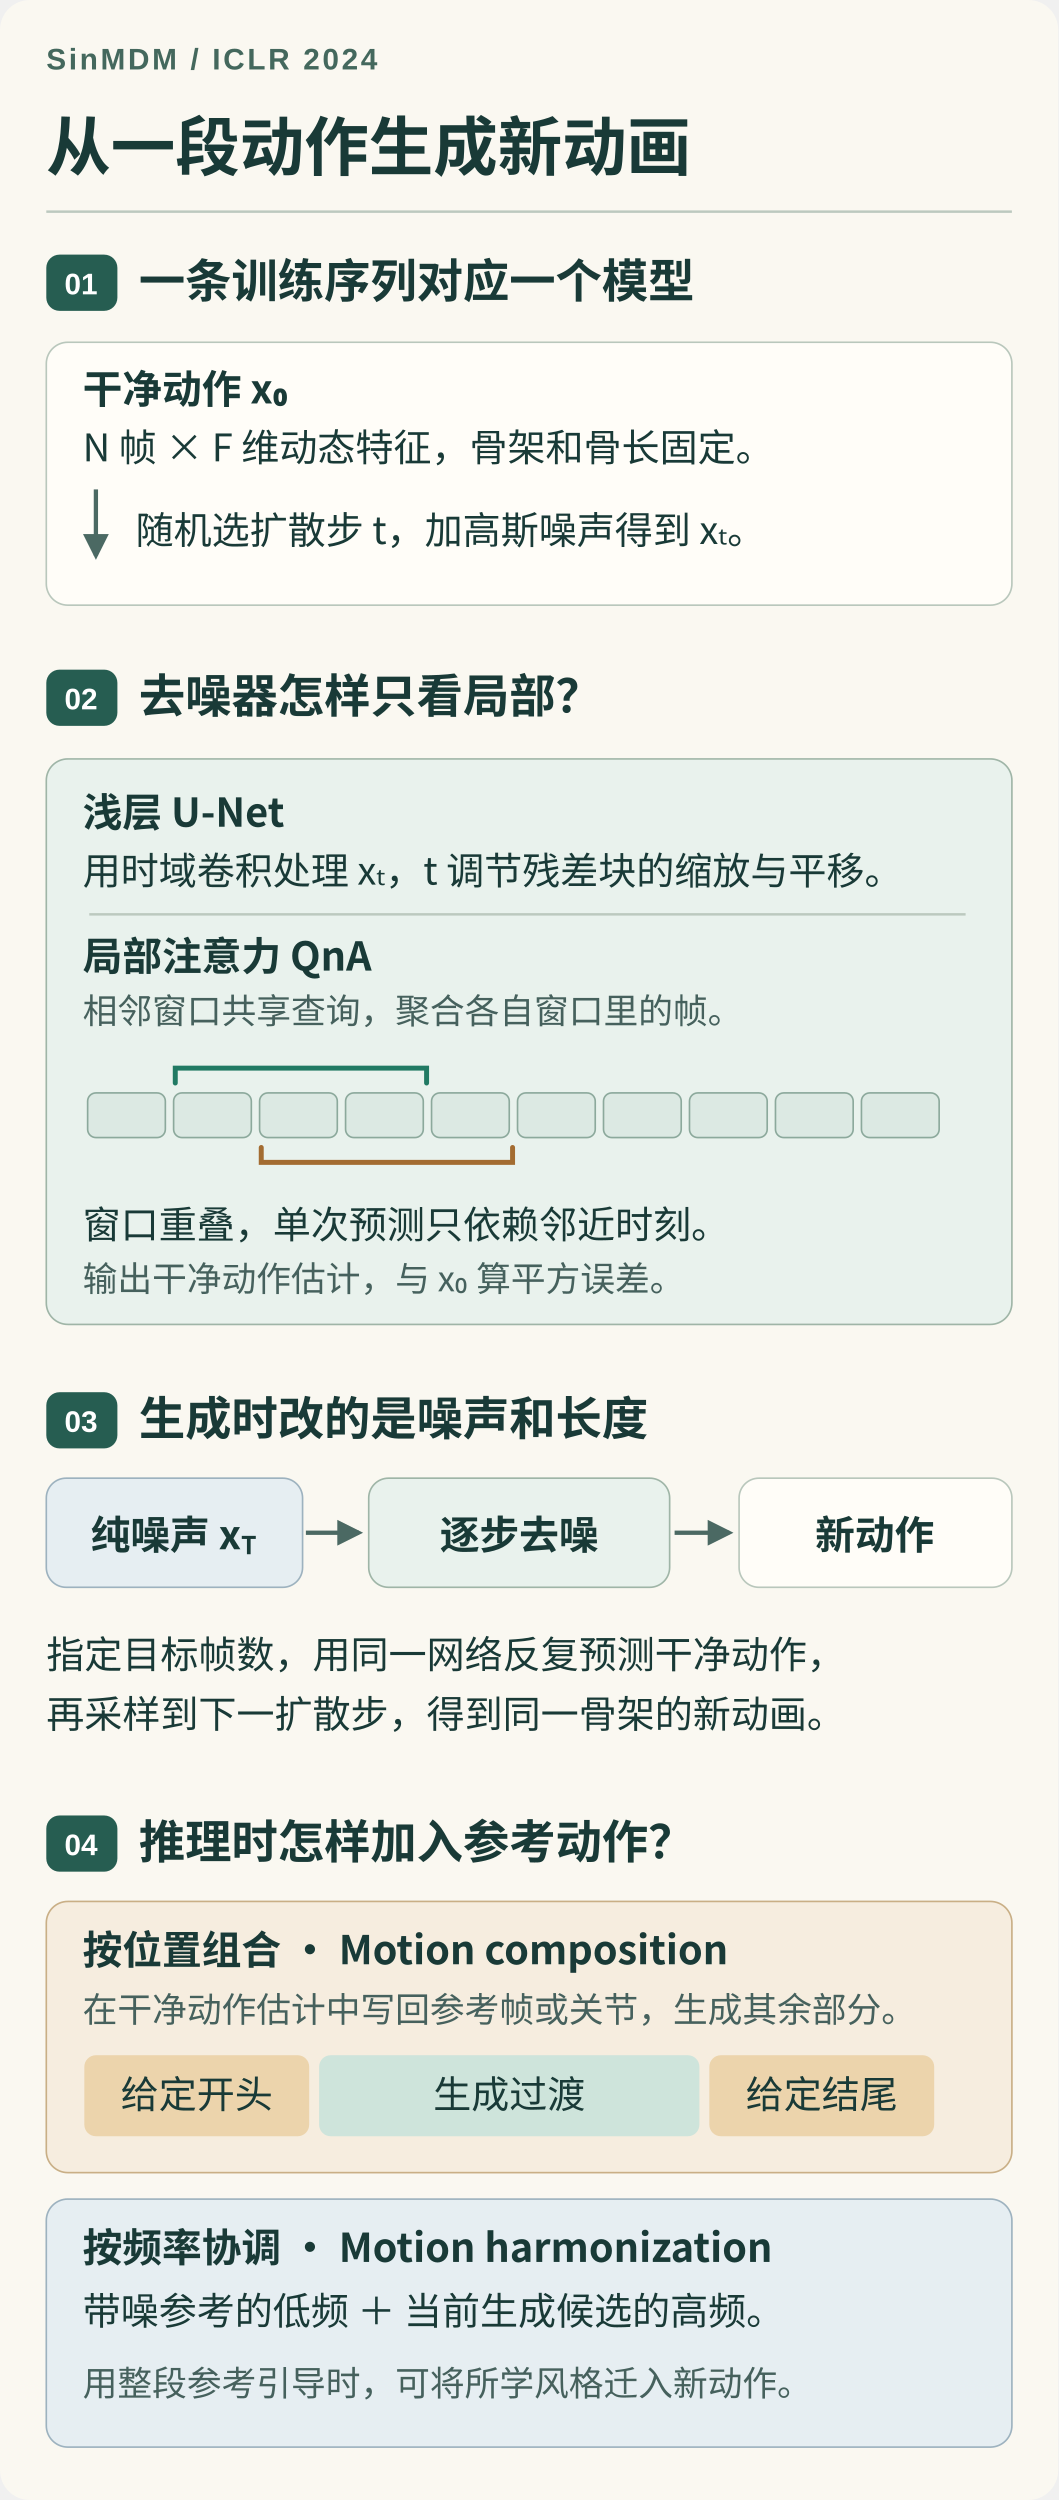
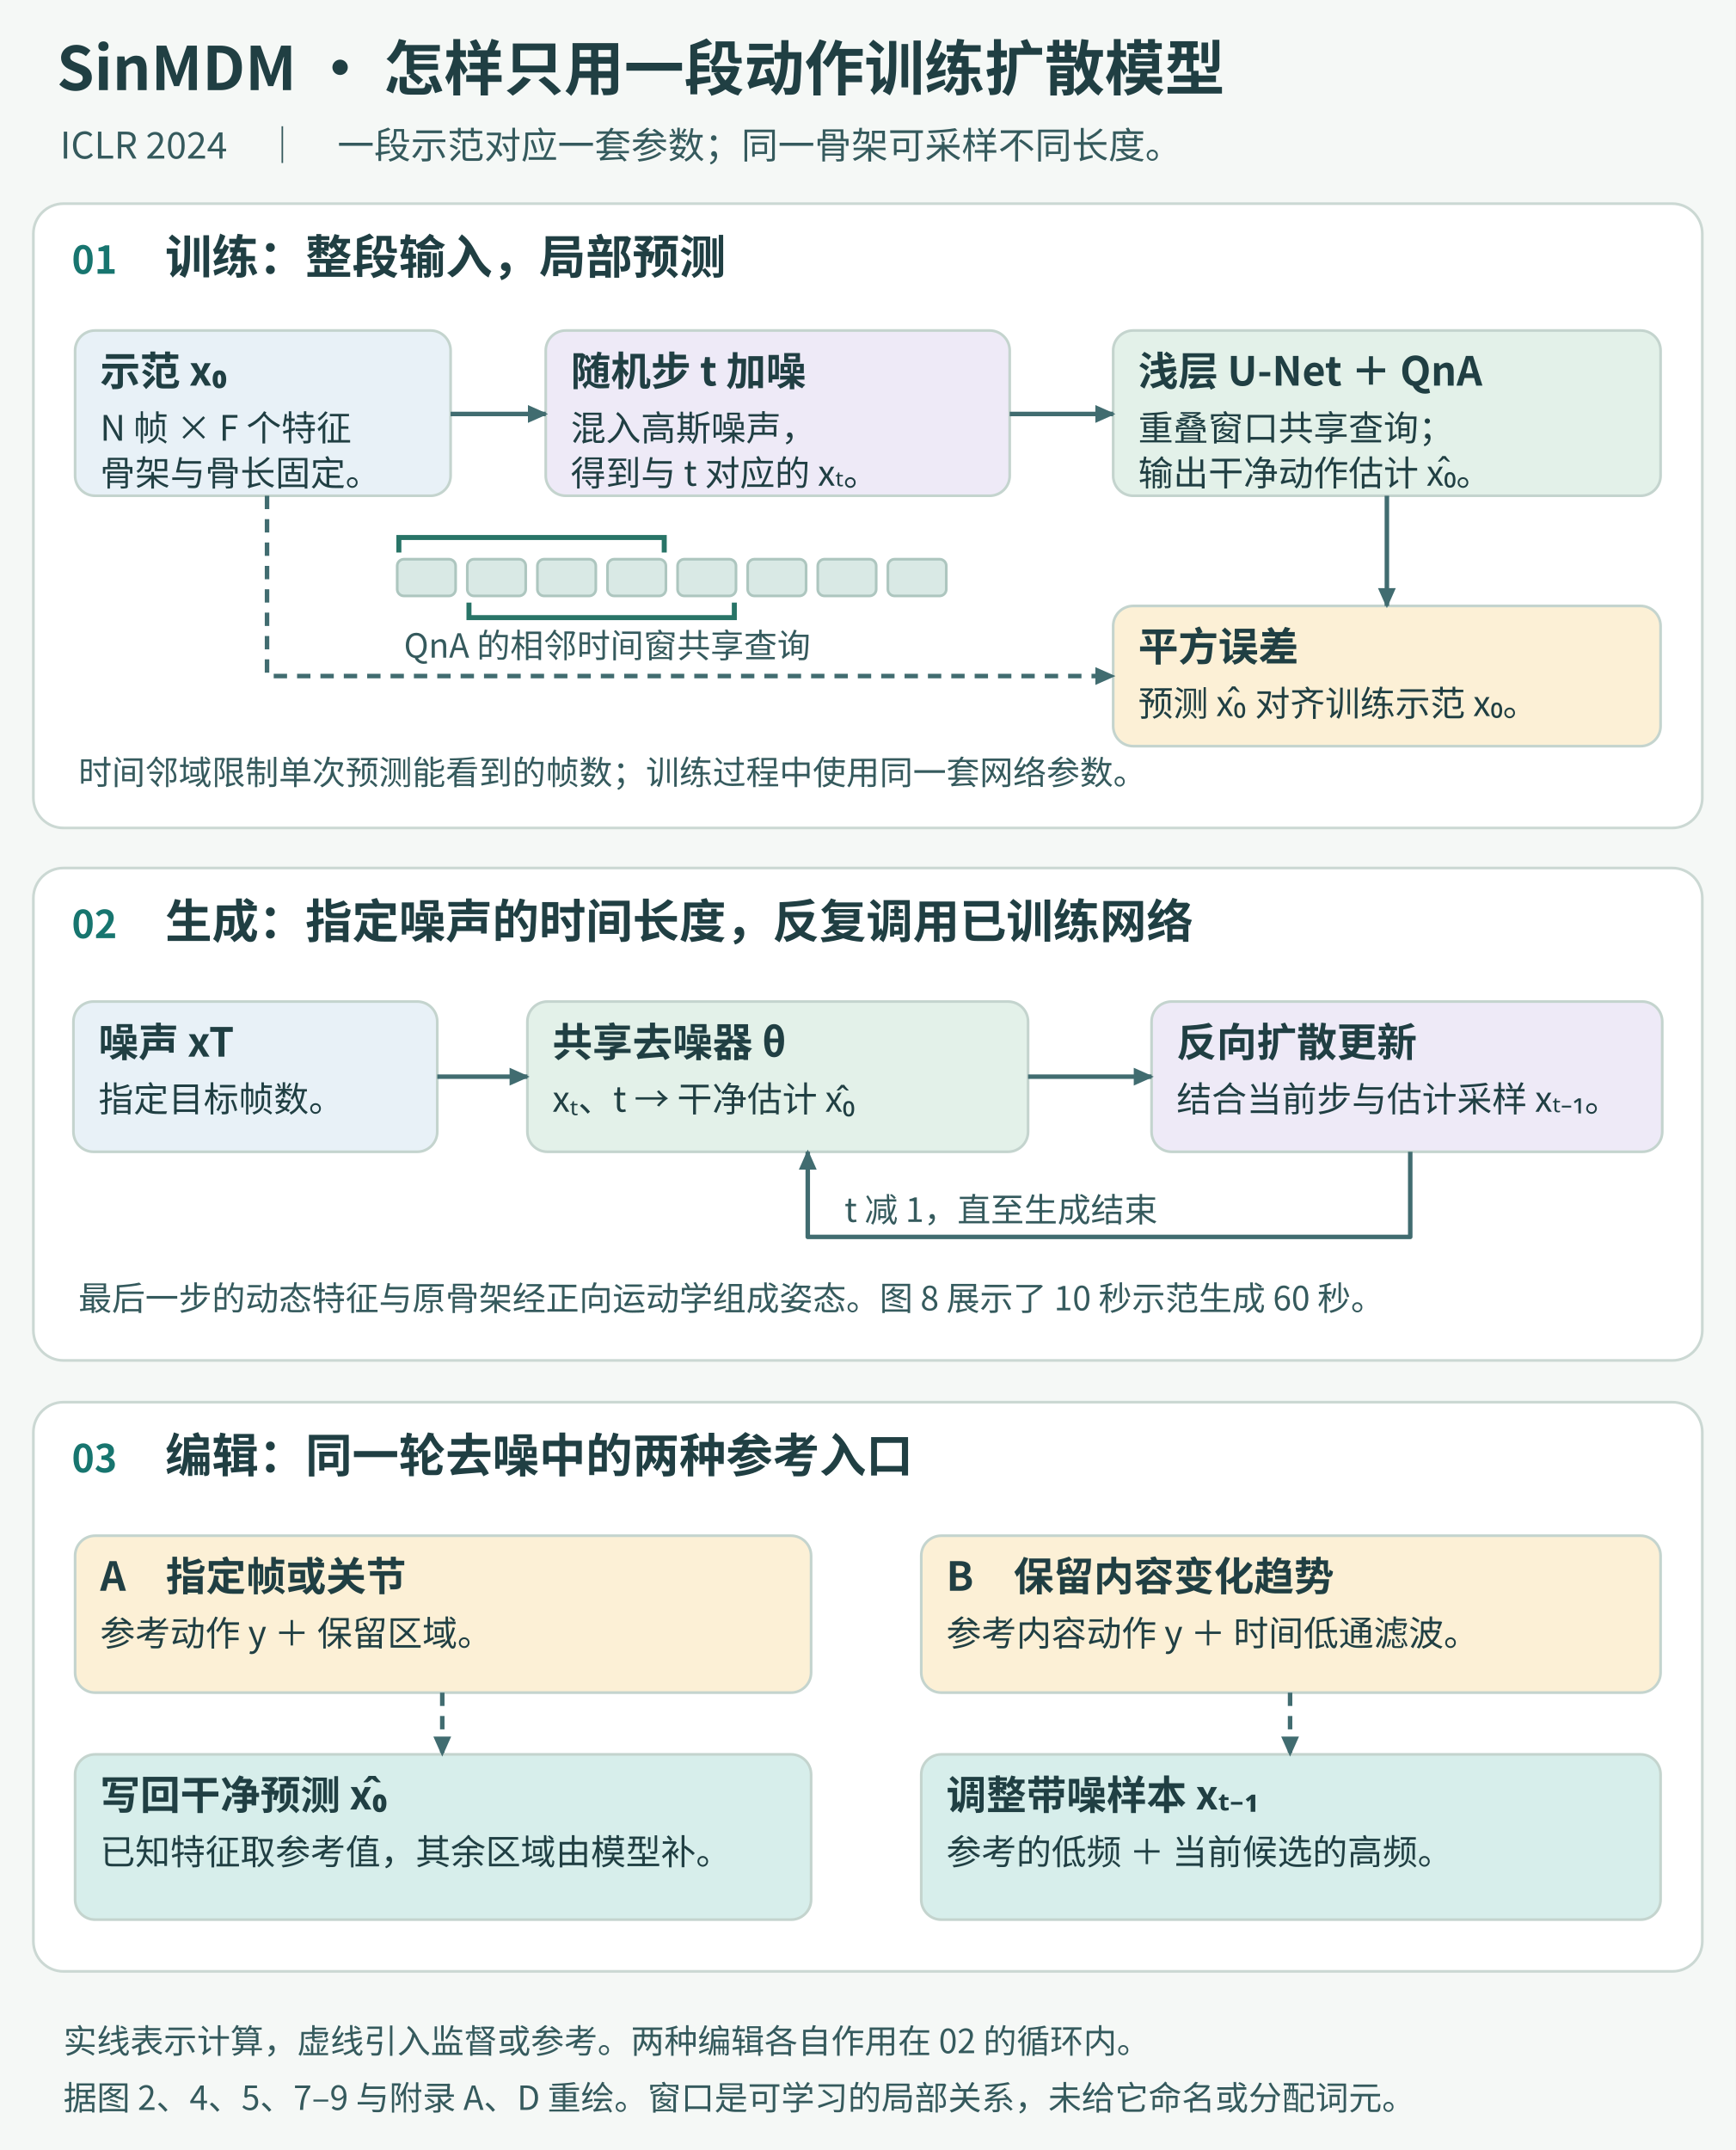
- <svg xmlns="http://www.w3.org/2000/svg" width="640" height="1512" viewBox="0 0 640 1512" role="img" aria-labelledby="title desc">
+ <svg xmlns="http://www.w3.org/2000/svg" width="1040" height="1288" viewBox="0 0 1040 1288" role="img" aria-labelledby="title desc">
  <defs>
-     <style>
-       text{font-family:"Microsoft YaHei","Noto Sans CJK SC","Source Han Sans CN",sans-serif;fill:#193a37}
-       .eyebrow{font:700 18px Arial,sans-serif;letter-spacing:1.6px;fill:#44685d}
-       .title{font-size:39px;font-weight:700}
-       .section{font-size:28px;font-weight:700}
-       .strong{font-size:24px;font-weight:700}
-       .body{font-size:23px}
-       .detail{font-size:21px;fill:#46615d}
-       .num{font:700 18px Arial,sans-serif;fill:#fff}
-       .step{fill:#265d51}
-       .edge{fill:none;stroke:#4b6963;stroke-width:2.6;marker-end:url(#arrow)}
-       .guide{fill:none;stroke-width:3;stroke-linecap:round}
-       .sep{stroke:#bcc9bf;stroke-width:1.5}
-       .center{text-anchor:middle}
-     </style>
-     <marker id="arrow" markerWidth="6" markerHeight="6" refX="5" refY="3" orient="auto">
-       <path d="M0 0 6 3 0 6Z" fill="#4b6963" />
+     <marker id="arrow" viewBox="0 0 9 8" refX="8" refY="4" markerUnits="userSpaceOnUse" markerWidth="12" markerHeight="11" orient="auto">
+       <path d="M0 0L9 4L0 8Z" fill="#416c70" />
    </marker>
-     <g id="cell">
-       <rect width="47" height="27" rx="5" fill="#dce9e3" stroke="#8ca99c" />
-     </g>
  </defs>
-   <rect width="640" height="1512" rx="18" fill="#faf8f1" />
-   <text x="28" y="42" class="eyebrow">SinMDM  /  ICLR 2024</text>
-   <text x="28" y="103" class="title">从一段动作生成新动画</text>
-   <path d="M28 128H612" class="sep" />
-   <rect x="28" y="154" width="43" height="34" rx="8" class="step" />
-   <text x="49" y="178" class="num center">01</text>
-   <text x="84" y="180" class="section">一条训练序列对应一个模型</text>
-   <rect x="28" y="207" width="584" height="159" rx="13" fill="#fffdf8" stroke="#b9c7bc" />
-   <text x="50" y="244" class="strong">干净动作 x₀</text>
-   <text x="50" y="279" class="body">N 帧 × F 维动态特征，骨架和骨长固定。</text>
-   <path d="M58 296v40" class="edge" />
-   <text x="82" y="329" class="body">随机选扩散步 t，加高斯噪声得到 xₜ。</text>
-   <rect x="28" y="405" width="43" height="34" rx="8" class="step" />
-   <text x="49" y="429" class="num center">02</text>
-   <text x="84" y="431" class="section">去噪器怎样只看局部？</text>
-   <rect x="28" y="459" width="584" height="342" rx="13" fill="#e9f2ed" stroke="#9fb5a7" />
-   <text x="50" y="500" class="strong">浅层 U-Net</text>
-   <text x="50" y="535" class="body">用时域卷积处理 xₜ，t 调节残差块的缩放与平移。</text>
-   <path d="M54 553H584" class="sep" />
-   <text x="50" y="587" class="strong">局部注意力 QnA</text>
-   <text x="50" y="619" class="detail">相邻窗口共享查询，聚合各自窗口里的帧。</text>
-   <g transform="translate(53 661)">
-     <use href="#cell" x="0" />
-     <use href="#cell" x="52" />
-     <use href="#cell" x="104" />
-     <use href="#cell" x="156" />
-     <use href="#cell" x="208" />
-     <use href="#cell" x="260" />
-     <use href="#cell" x="312" />
-     <use href="#cell" x="364" />
-     <use href="#cell" x="416" />
-     <use href="#cell" x="468" />
-     <path d="M53 -6v-9H205v9" class="guide" stroke="#217a63" />
-     <path d="M105 33v9H257v-9" class="guide" stroke="#a36c31" />
-   </g>
-   <text x="50" y="749" class="body">窗口重叠，单次预测只依赖邻近时刻。</text>
-   <text x="50" y="781" class="detail">输出干净动作估计，与 x₀ 算平方误差。</text>
-   <rect x="28" y="842" width="43" height="34" rx="8" class="step" />
-   <text x="49" y="866" class="num center">03</text>
-   <text x="84" y="868" class="section">生成时改的是噪声和长度</text>
-   <rect x="28" y="894" width="155" height="66" rx="12" fill="#e6eef2" stroke="#9db2bf" />
-   <text x="105" y="937" class="strong center">纯噪声 x<tspan baseline-shift="sub" font-size="15">T</tspan>
-   </text>
-   <path d="M185 927h32" class="edge" />
-   <rect x="223" y="894" width="182" height="66" rx="12" fill="#e9f2ed" stroke="#9fb5a7" />
-   <text x="314" y="937" class="strong center">逐步去噪</text>
-   <path d="M408 927h33" class="edge" />
-   <rect x="447" y="894" width="165" height="66" rx="12" fill="#fffdf8" stroke="#b9c7bc" />
-   <text x="529" y="937" class="strong center">新动作</text>
-   <text x="28" y="1009" class="body">指定目标帧数，用同一网络反复预测干净动作，</text>
-   <text x="28" y="1045" class="body">再采样到下一扩散步，得到同一骨架的新动画。</text>
-   <rect x="28" y="1098" width="43" height="34" rx="8" class="step" />
-   <text x="49" y="1122" class="num center">04</text>
-   <text x="84" y="1124" class="section">推理时怎样加入参考动作？</text>
-   <rect x="28" y="1150" width="584" height="164" rx="13" fill="#f6eddf" stroke="#c9af86" />
-   <text x="50" y="1188" class="strong">按位置组合 · Motion composition</text>
-   <text x="50" y="1223" class="detail">在干净动作估计中写回参考帧或关节，生成其余部分。</text>
-   <g transform="translate(51 1243)">
-     <rect width="136" height="49" rx="7" fill="#ecd4ac" />
-     <rect x="142" width="230" height="49" rx="7" fill="#cee4db" />
-     <rect x="378" width="136" height="49" rx="7" fill="#ecd4ac" />
-     <text x="68" y="32" class="body center">给定开头</text>
-     <text x="257" y="32" class="body center">生成过渡</text>
-     <text x="446" y="32" class="body center">给定结尾</text>
-   </g>
-   <rect x="28" y="1330" width="584" height="150" rx="13" fill="#e6eef2" stroke="#9db2bf" />
-   <text x="50" y="1368" class="strong">按频率协调 · Motion harmonization</text>
-   <text x="50" y="1406" class="body">带噪参考的低频 ＋ 当前生成候选的高频。</text>
-   <text x="50" y="1449" class="detail">用整段参考引导时，可将所学风格迁入新动作。</text>
+   <style>text{font-family:"Microsoft YaHei","Noto Sans CJK SC",sans-serif;fill:#203f43}.strong{font-weight:700}.label{fill:#355a5d}.id{fill:#17756f;font-weight:700}</style>
+   <rect width="1040" height="1288" fill="#f5f8f6" />
+   <text x="34" y="54" font-size="36" class="strong">SinMDM · 怎样只用一段动作训练扩散模型</text>
+   <text x="36" y="95" font-size="22" class="label">ICLR 2024　｜　一段示范对应一套参数；同一骨架可采样不同长度。</text>
+   <rect x="20" y="122" width="1000" height="374" rx="18" fill="#fff" stroke="#cbd8d3" stroke-width="1.6" />
+   <text x="43" y="164" font-size="23" class="id">01</text>
+   <text x="99" y="164" font-size="28" class="strong">训练：整段输入，局部预测</text>
+   <rect x="45" y="198" width="225" height="99" rx="12" fill="#e8f1f7" stroke="#c4d4ce" stroke-width="1.6" />
+   <text x="60" y="231" font-size="24" class="strong">示范 x₀</text>
+   <text x="60" y="264" font-size="21" class="">N 帧 × F 个特征</text>
+   <text x="60" y="291" font-size="21" class="">骨架与骨长固定。</text>
+   <rect x="327" y="198" width="278" height="99" rx="12" fill="#eeeaf7" stroke="#c4d4ce" stroke-width="1.6" />
+   <text x="342" y="231" font-size="24" class="strong">随机步 t 加噪</text>
+   <text x="342" y="264" font-size="21" class="">混入高斯噪声，</text>
+   <text x="342" y="291" font-size="21" class="">得到与 t 对应的 xₜ。</text>
+   <rect x="667" y="198" width="328" height="99" rx="12" fill="#e3f1e9" stroke="#c4d4ce" stroke-width="1.6" />
+   <text x="682" y="231" font-size="24" class="strong">浅层 U-Net ＋ QnA</text>
+   <text x="682" y="264" font-size="21" class="">重叠窗口共享查询；</text>
+   <text x="682" y="291" font-size="21" class="">输出干净动作估计 x̂₀。</text>
+   <path d="M270 248 H327" fill="none" stroke="#416c70" stroke-width="2.7" stroke-linejoin="round" marker-end="url(#arrow)" />
+   <path d="M605 248 H667" fill="none" stroke="#416c70" stroke-width="2.7" stroke-linejoin="round" marker-end="url(#arrow)" />
+   <rect x="667" y="363" width="328" height="84" rx="12" fill="#fcf0d6" stroke="#c4d4ce" stroke-width="1.6" />
+   <text x="682" y="396" font-size="24" class="strong">平方误差</text>
+   <text x="682" y="429" font-size="21" class="">预测 x̂₀ 对齐训练示范 x₀。</text>
+   <path d="M831 297 V363" fill="none" stroke="#416c70" stroke-width="2.7" stroke-linejoin="round" marker-end="url(#arrow)" />
+   <path d="M160 297 V405 H667" fill="none" stroke="#416c70" stroke-width="2.7" stroke-linejoin="round" marker-end="url(#arrow)" stroke-dasharray="8 6" />
+   <rect x="238" y="335" width="35" height="22" rx="4" fill="#d9e9e5" stroke="#adc6bf" stroke-width="1.6" />
+   <rect x="280" y="335" width="35" height="22" rx="4" fill="#d9e9e5" stroke="#adc6bf" stroke-width="1.6" />
+   <rect x="322" y="335" width="35" height="22" rx="4" fill="#d9e9e5" stroke="#adc6bf" stroke-width="1.6" />
+   <rect x="364" y="335" width="35" height="22" rx="4" fill="#d9e9e5" stroke="#adc6bf" stroke-width="1.6" />
+   <rect x="406" y="335" width="35" height="22" rx="4" fill="#d9e9e5" stroke="#adc6bf" stroke-width="1.6" />
+   <rect x="448" y="335" width="35" height="22" rx="4" fill="#d9e9e5" stroke="#adc6bf" stroke-width="1.6" />
+   <rect x="490" y="335" width="35" height="22" rx="4" fill="#d9e9e5" stroke="#adc6bf" stroke-width="1.6" />
+   <rect x="532" y="335" width="35" height="22" rx="4" fill="#d9e9e5" stroke="#adc6bf" stroke-width="1.6" />
+   <path d="M239 331v-9h159v9 M281 361v9h159v-9" stroke="#287467" stroke-width="3" fill="none" />
+   <text x="242" y="394" font-size="20" class="label">QnA 的相邻时间窗共享查询</text>
+   <text x="47" y="470" font-size="20" class="label">时间邻域限制单次预测能看到的帧数；训练过程中使用同一套网络参数。</text>
+   <rect x="20" y="520" width="1000" height="295" rx="18" fill="#fff" stroke="#cbd8d3" stroke-width="1.6" />
+   <text x="43" y="562" font-size="23" class="id">02</text>
+   <text x="99" y="562" font-size="28" class="strong">生成：指定噪声的时间长度，反复调用已训练网络</text>
+   <rect x="44" y="600" width="218" height="90" rx="12" fill="#e8f1f7" stroke="#c4d4ce" stroke-width="1.6" />
+   <text x="59" y="633" font-size="24" class="strong">噪声 xT</text>
+   <text x="59" y="666" font-size="21" class="">指定目标帧数。</text>
+   <rect x="316" y="600" width="300" height="90" rx="12" fill="#e3f1e9" stroke="#c4d4ce" stroke-width="1.6" />
+   <text x="331" y="633" font-size="24" class="strong">共享去噪器 θ</text>
+   <text x="331" y="666" font-size="21" class="">xₜ、t → 干净估计 x̂₀</text>
+   <rect x="690" y="600" width="306" height="90" rx="12" fill="#eeeaf7" stroke="#c4d4ce" stroke-width="1.6" />
+   <text x="705" y="633" font-size="24" class="strong">反向扩散更新</text>
+   <text x="705" y="666" font-size="21" class="">结合当前步与估计采样 xₜ₋₁。</text>
+   <path d="M262 645 H316" fill="none" stroke="#416c70" stroke-width="2.7" stroke-linejoin="round" marker-end="url(#arrow)" />
+   <path d="M616 645 H690" fill="none" stroke="#416c70" stroke-width="2.7" stroke-linejoin="round" marker-end="url(#arrow)" />
+   <path d="M845 690 V741 H484 V690" fill="none" stroke="#416c70" stroke-width="2.7" stroke-linejoin="round" marker-end="url(#arrow)" />
+   <text x="506" y="732" font-size="20" class="label">t 减 1，直至生成结束</text>
+   <text x="47" y="785" font-size="20" class="label">最后一步的动态特征与原骨架经正向运动学组成姿态。图 8 展示了 10 秒示范生成 60 秒。</text>
+   <rect x="20" y="840" width="1000" height="341" rx="18" fill="#fff" stroke="#cbd8d3" stroke-width="1.6" />
+   <text x="43" y="882" font-size="23" class="id">03</text>
+   <text x="99" y="882" font-size="28" class="strong">编辑：同一轮去噪中的两种参考入口</text>
+   <rect x="45" y="920" width="441" height="94" rx="12" fill="#fcf0d6" stroke="#c4d4ce" stroke-width="1.6" />
+   <text x="60" y="953" font-size="24" class="strong">A　指定帧或关节</text>
+   <text x="60" y="986" font-size="21" class="">参考动作 y ＋ 保留区域。</text>
+   <rect x="552" y="920" width="443" height="94" rx="12" fill="#fcf0d6" stroke="#c4d4ce" stroke-width="1.6" />
+   <text x="567" y="953" font-size="24" class="strong">B　保留内容变化趋势</text>
+   <text x="567" y="986" font-size="21" class="">参考内容动作 y ＋ 时间低通滤波。</text>
+   <rect x="45" y="1051" width="441" height="99" rx="12" fill="#d7eeeb" stroke="#c4d4ce" stroke-width="1.6" />
+   <text x="60" y="1084" font-size="24" class="strong">写回干净预测 x̂₀</text>
+   <text x="60" y="1117" font-size="21" class="">已知特征取参考值，其余区域由模型补。</text>
+   <rect x="552" y="1051" width="443" height="99" rx="12" fill="#d7eeeb" stroke="#c4d4ce" stroke-width="1.6" />
+   <text x="567" y="1084" font-size="24" class="strong">调整带噪样本 xₜ₋₁</text>
+   <text x="567" y="1117" font-size="21" class="">参考的低频 ＋ 当前候选的高频。</text>
+   <path d="M265 1014 V1051" fill="none" stroke="#416c70" stroke-width="2.7" stroke-linejoin="round" marker-end="url(#arrow)" stroke-dasharray="8 6" />
+   <path d="M773 1014 V1051" fill="none" stroke="#416c70" stroke-width="2.7" stroke-linejoin="round" marker-end="url(#arrow)" stroke-dasharray="8 6" />
+   <text x="38" y="1230" font-size="20" class="label">实线表示计算，虚线引入监督或参考。两种编辑各自作用在 02 的循环内。</text>
+   <text x="38" y="1264" font-size="20" class="label">据图 2、4、5、7–9 与附录 A、D 重绘。窗口是可学习的局部关系，未给它命名或分配词元。</text>
</svg>
